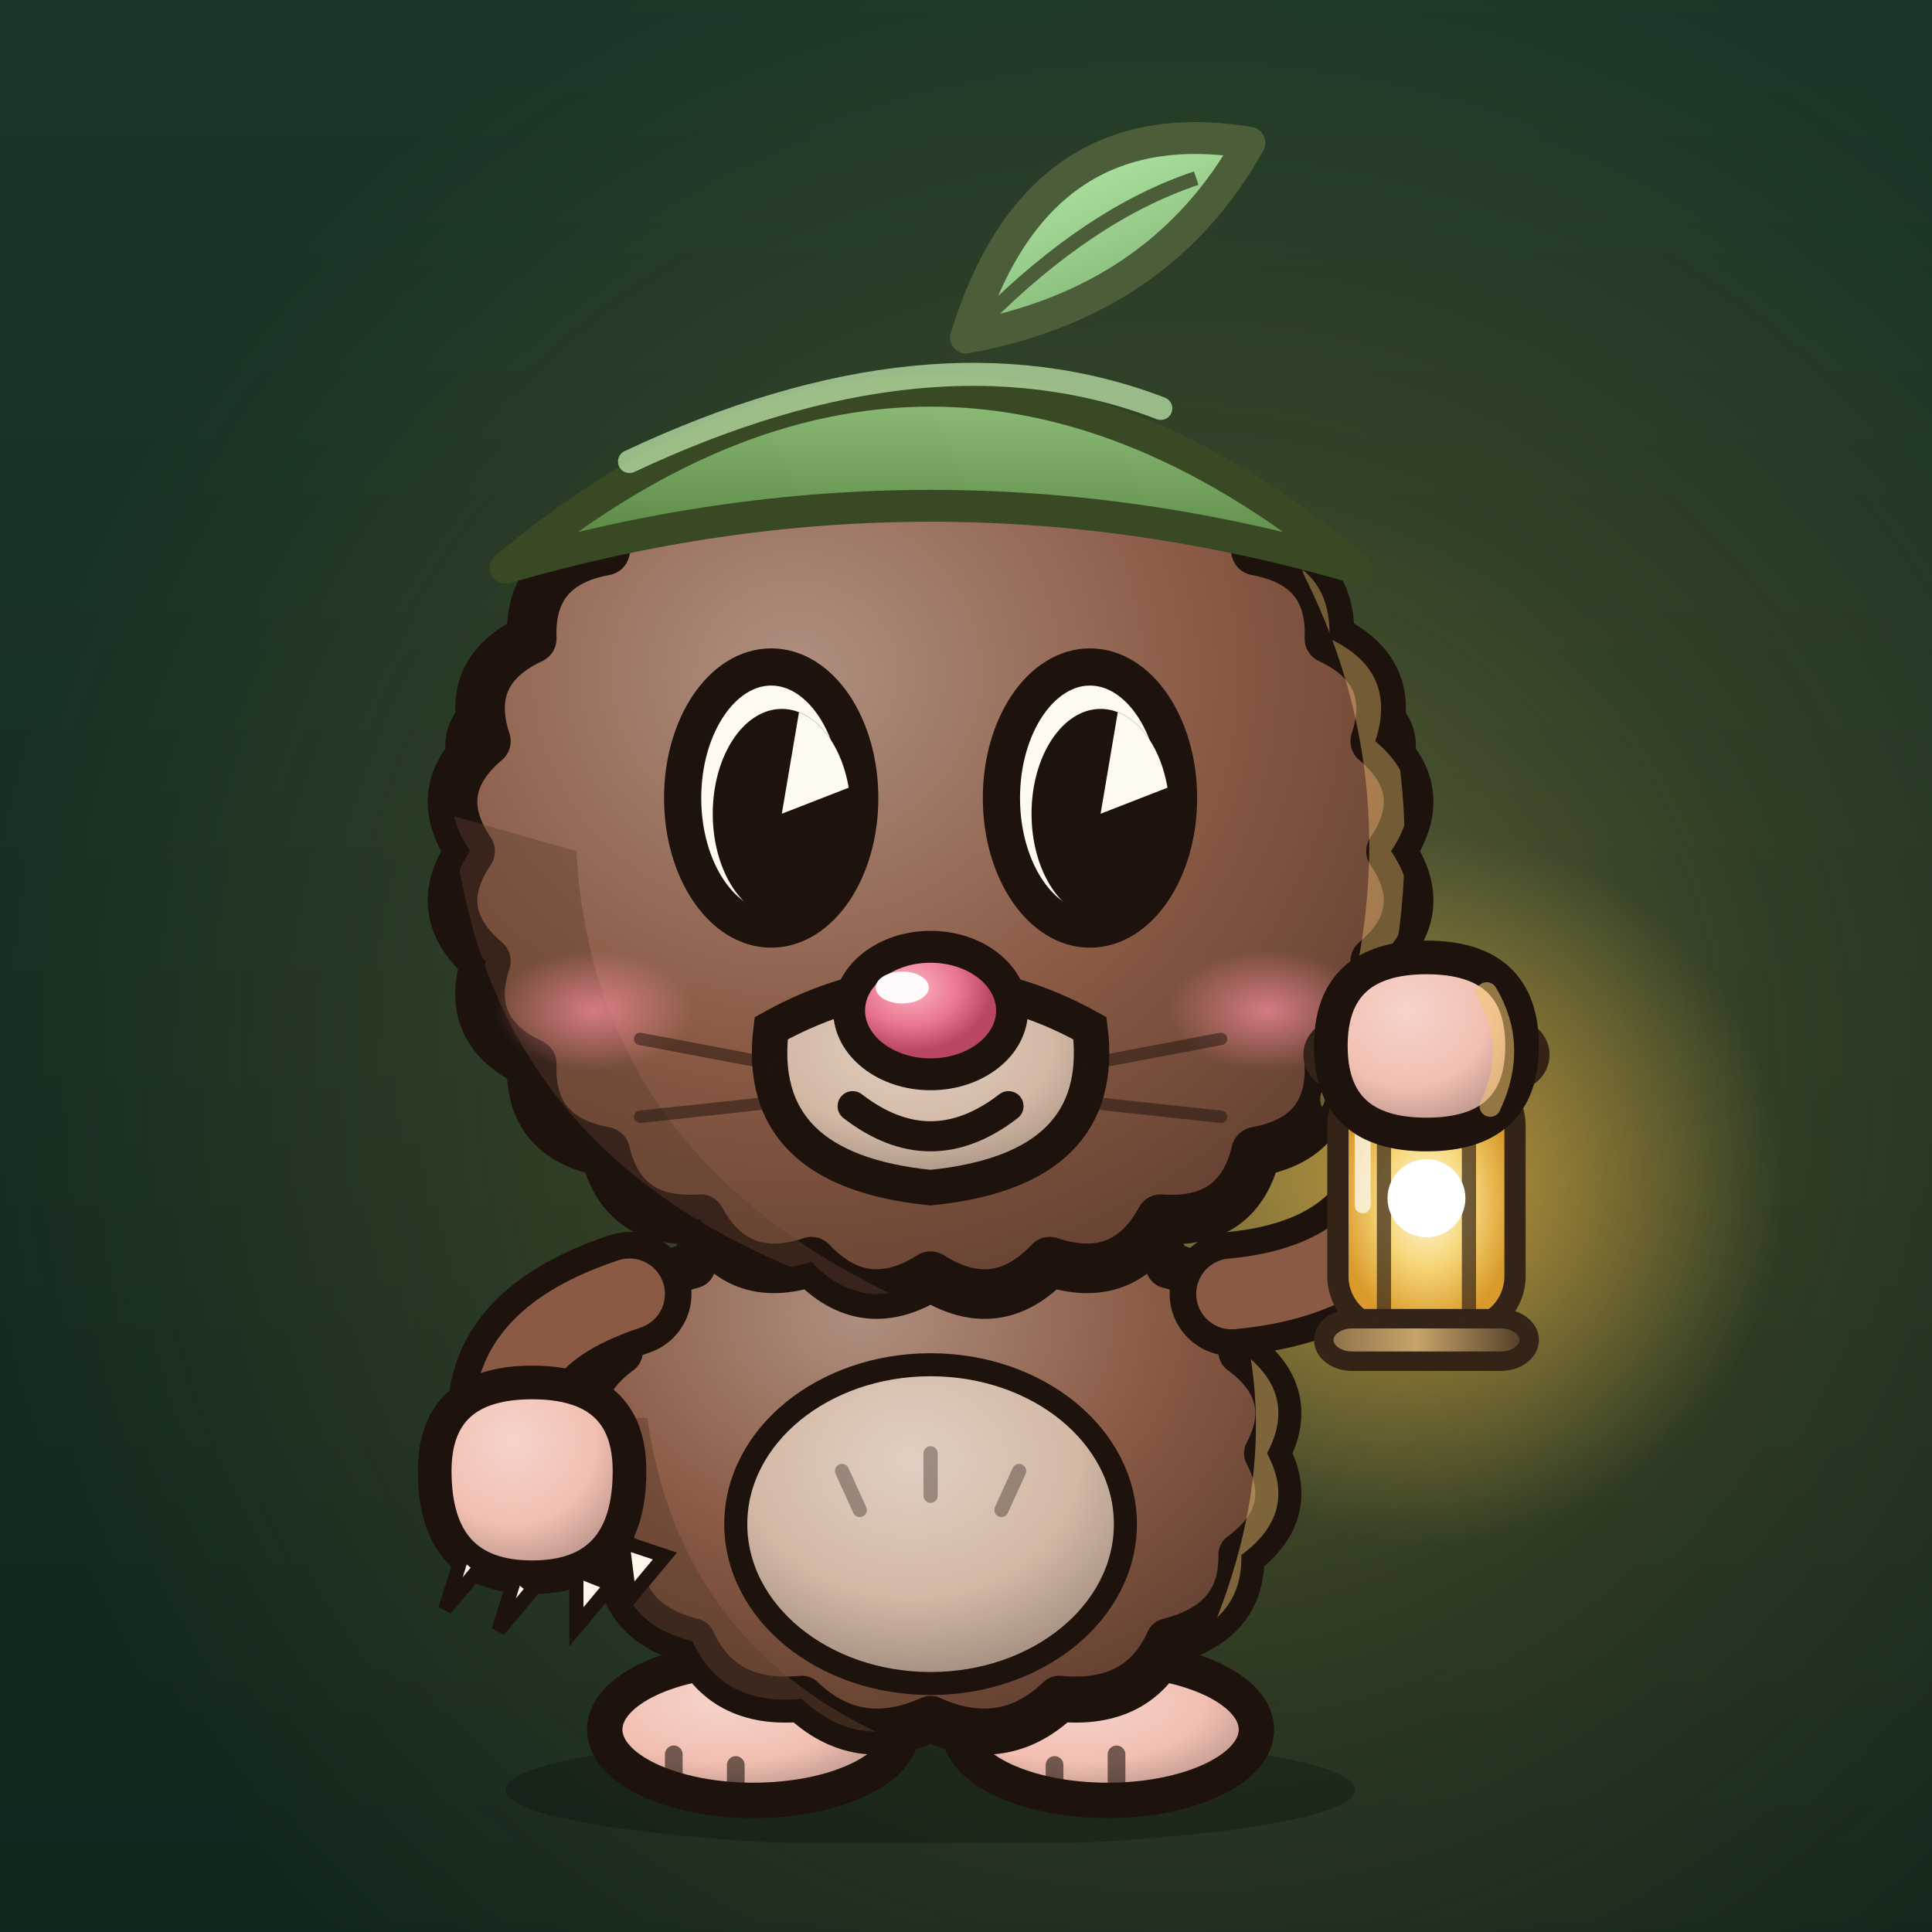
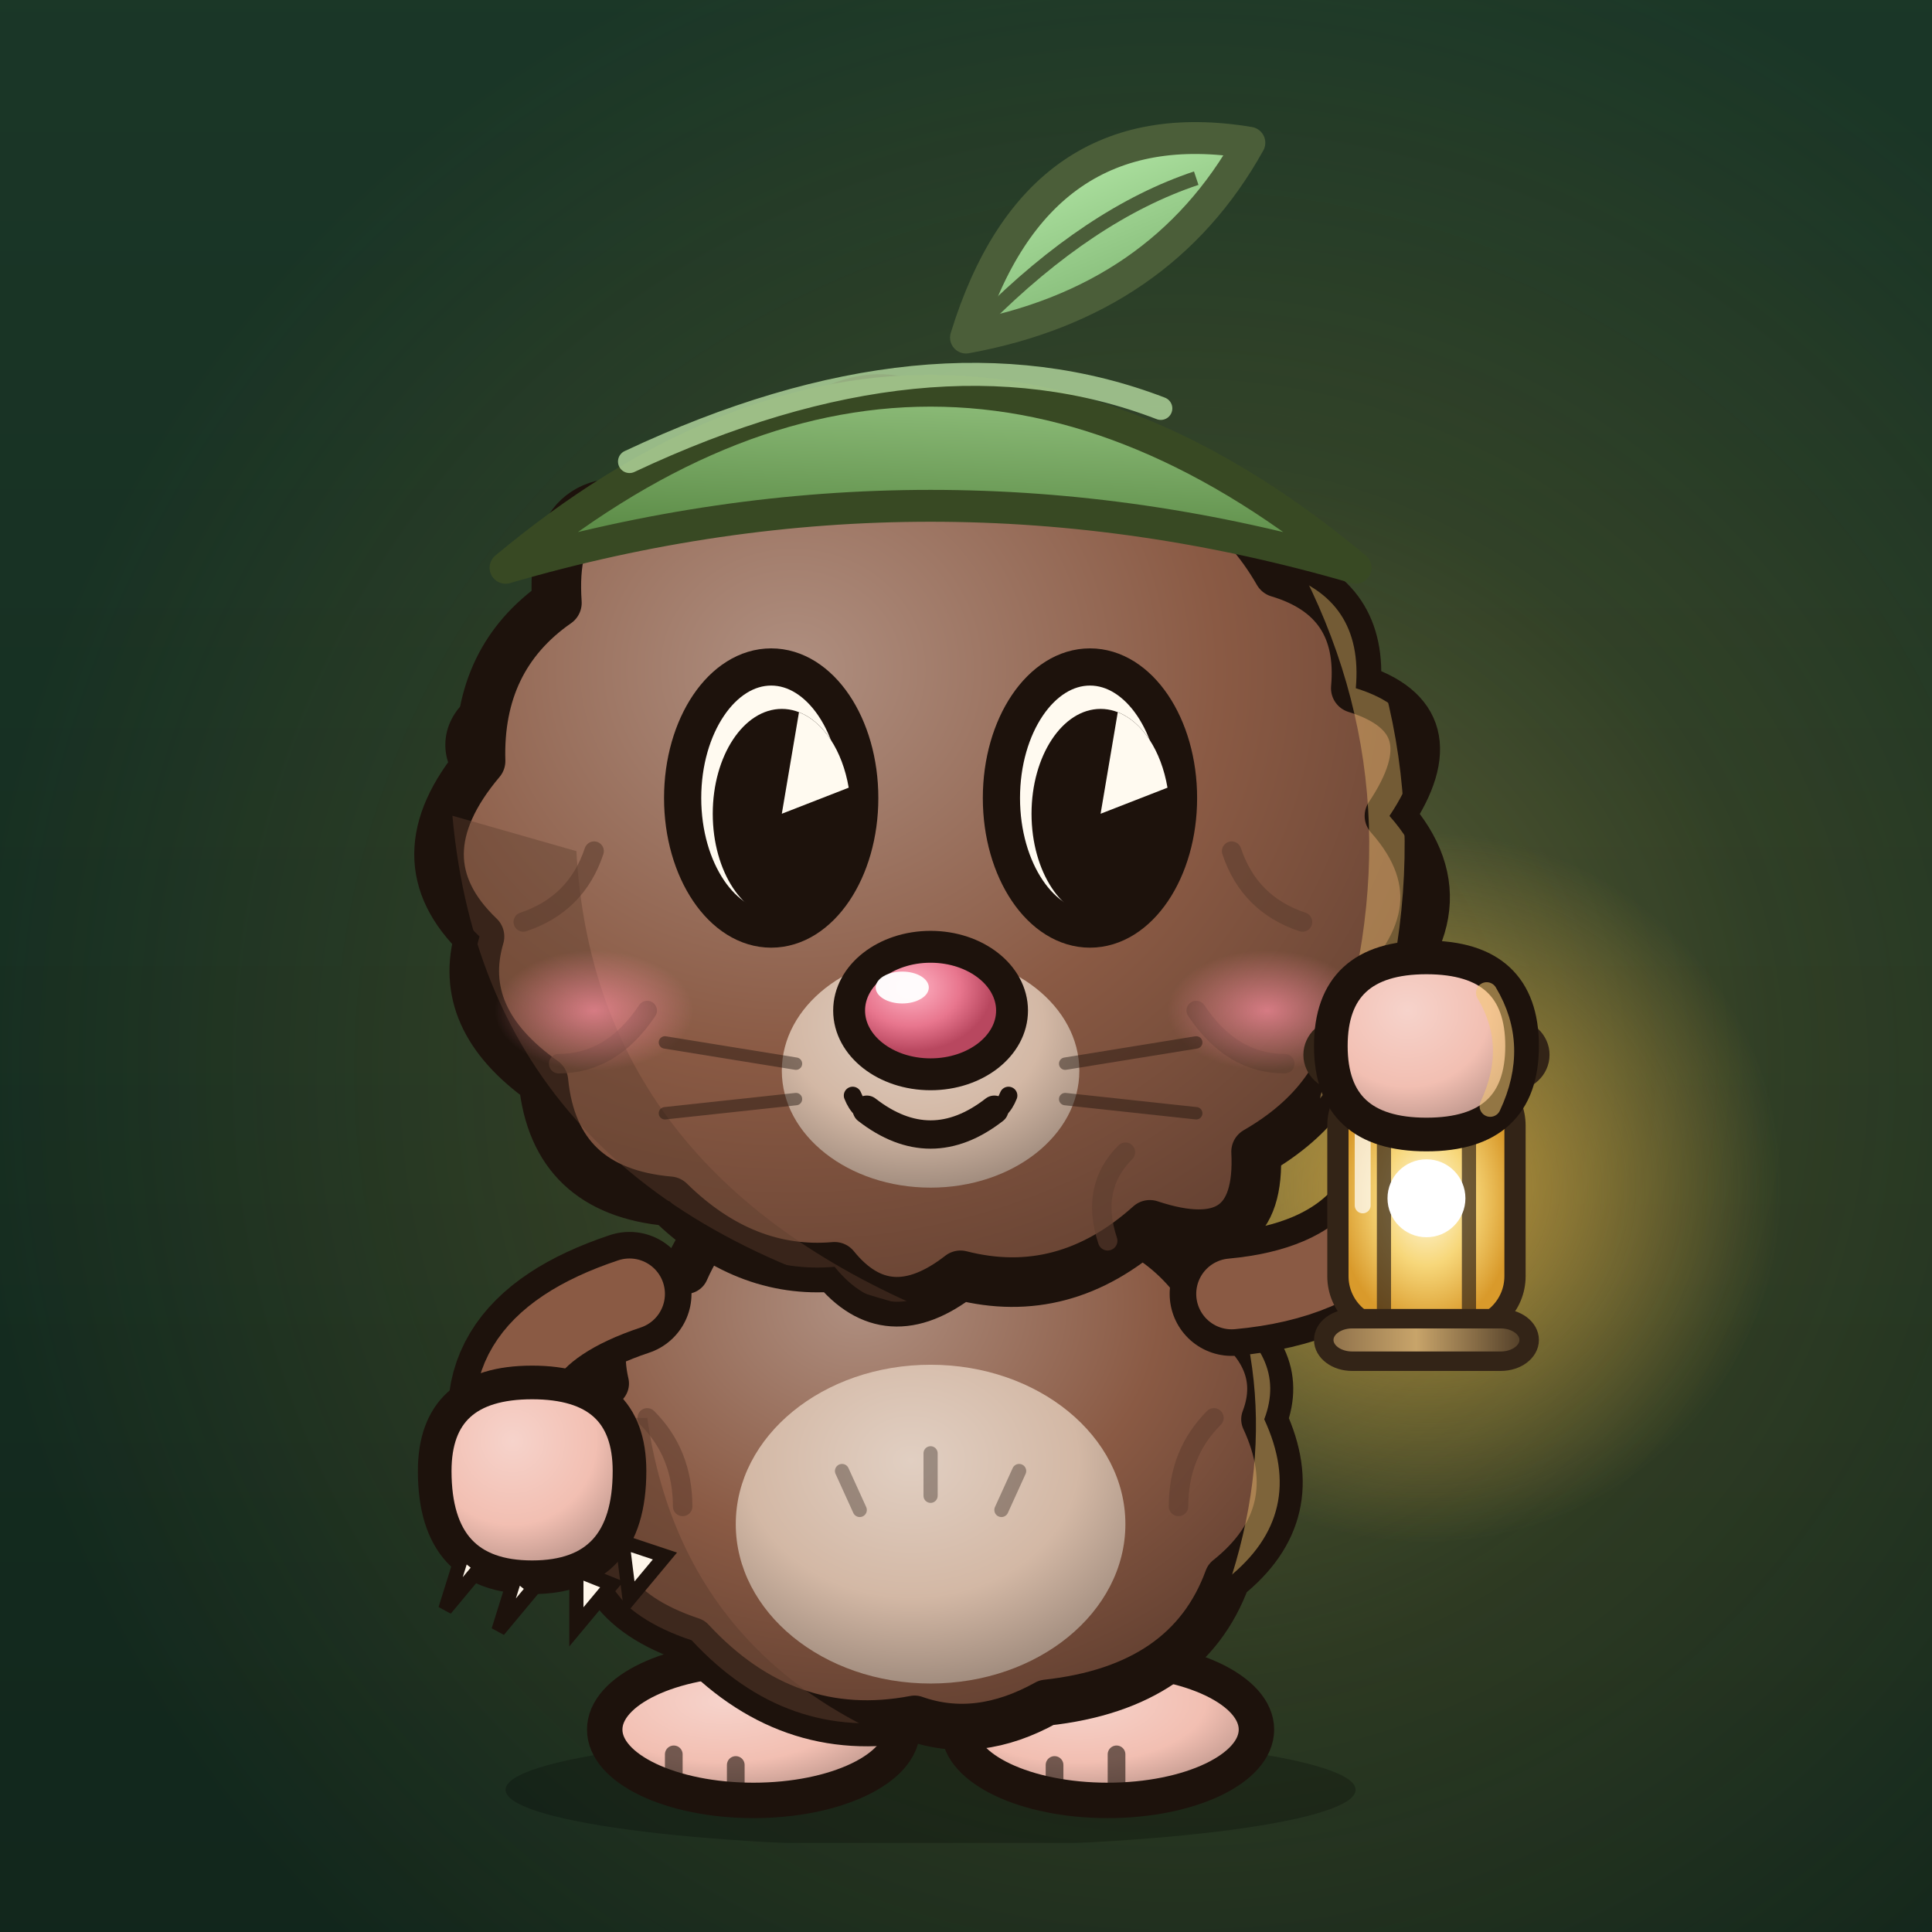
<svg xmlns="http://www.w3.org/2000/svg" viewBox="18 18 72 72">
  <defs>
    <linearGradient id="bg" x1="0" y1="1" x2="0" y2="0">
      <stop offset="0" stop-color="#0f2219" />
      <stop offset="1" stop-color="#1d3b2a" />
    </linearGradient>
    <radialGradient id="glow">
      <stop offset="0" stop-color="#ffd27a" stop-opacity=".35" />
      <stop offset=".5" stop-color="#f0b543" stop-opacity=".12" />
      <stop offset="1" stop-color="#f0b543" stop-opacity="0" />
    </radialGradient>
  </defs>
  <rect width="108" height="108" fill="url(#bg)" />
  <circle cx="62" cy="58" r="46" fill="url(#glow)" />
  <svg x="19.68" y="20.68" width="66" height="66" viewBox="0 0 100 100">
    <defs>
      <radialGradient id="dib0g">
        <stop offset="0" stop-color="#f0b543" stop-opacity=".7" />
        <stop offset="1" stop-color="#f0b543" stop-opacity="0" />
      </radialGradient>
      <radialGradient id="dib0h" cx="0.36" cy="0.3" r=".78">
        <stop offset="0" stop-color="#af8f80" />
        <stop offset=".55" stop-color="#8a5a44" />
        <stop offset="1" stop-color="#613f30" />
      </radialGradient>
      <radialGradient id="dib0b" cx="0.4" cy="0.25" r=".78">
        <stop offset="0" stop-color="#af8f80" />
        <stop offset=".55" stop-color="#8a5a44" />
        <stop offset="1" stop-color="#613f30" />
      </radialGradient>
      <radialGradient id="dib0c" cx="0.45" cy="0.3" r=".78">
        <stop offset="0" stop-color="#e1cfc2" />
        <stop offset=".55" stop-color="#d3b8a5" />
        <stop offset="1" stop-color="#948174" />
      </radialGradient>
      <radialGradient id="dib0p" cx="0.4" cy="0.3" r=".78">
        <stop offset="0" stop-color="#f6d3cb" />
        <stop offset=".55" stop-color="#f2bfb2" />
        <stop offset="1" stop-color="#a9867d" />
      </radialGradient>
      <radialGradient id="dib0n" cx=".38" cy=".32">
        <stop offset="0" stop-color="#ffb3c4" />
        <stop offset=".6" stop-color="#e8768e" />
        <stop offset="1" stop-color="#b8475f" />
      </radialGradient>
      <radialGradient id="dib0k">
        <stop offset="0" stop-color="#ff8fa3" stop-opacity=".7" />
        <stop offset="1" stop-color="#ff8fa3" stop-opacity="0" />
      </radialGradient>
      <clipPath id="dib0B">
-         <path d="M69.00 78.00 Q70.79 81.36 67.55 83.74 Q67.63 87.56 63.44 88.61 Q61.78 92.30 57.27 91.86 Q54.14 94.87 50.00 93.00 Q45.86 94.87 42.73 91.86 Q38.22 92.30 36.56 88.61 Q32.37 87.56 32.45 83.74 Q29.21 81.36 31.00 78.00 Q29.21 74.64 32.45 72.26 Q32.37 68.44 36.56 67.39 Q38.22 63.70 42.73 64.14 Q45.86 61.13 50.00 63.00 Q54.14 61.13 57.27 64.14 Q61.78 63.70 63.44 67.39 Q67.63 68.44 67.55 72.26 Q70.79 74.64 69.00 78.00 Z" />
+         <path d="M68.84 76.08 Q71.32 81.43 66.76 85.06 Q64.52 91.21 56.54 92.08 Q52.66 94.24 49.10 92.98 Q41.89 94.36 36.51 88.56 Q29.80 86.33 31.26 80.46 Q28.82 77.57 31.67 74.06 Q30.57 69.28 36.18 67.70 Q38.89 61.57 45.44 63.44 Q52.54 59.57 57.50 64.22 Q63.13 64.91 65.85 69.73 Q70.24 72.41 68.84 76.08 Z" />
      </clipPath>
      <clipPath id="dib0H">
-         <path d="M76.00 44.00 Q78.36 47.47 75.11 50.21 Q76.42 54.18 72.52 56.00 Q72.69 60.19 68.38 60.97 Q67.41 65.10 63.00 64.78 Q60.94 68.58 56.73 67.18 Q53.73 70.37 50.00 68.00 Q46.27 70.37 43.27 67.18 Q39.06 68.58 37.00 64.78 Q32.59 65.10 31.62 60.97 Q27.31 60.19 27.48 56.00 Q23.58 54.18 24.89 50.21 Q21.64 47.47 24.00 44.00 Q21.64 40.53 24.89 37.79 Q23.58 33.82 27.48 32.00 Q27.31 27.81 31.62 27.03 Q32.59 22.90 37.00 23.22 Q39.06 19.42 43.27 20.82 Q46.27 17.63 50.00 20.00 Q53.73 17.63 56.73 20.82 Q60.94 19.42 63.00 23.22 Q67.41 22.90 68.38 27.03 Q72.69 27.81 72.52 32.00 Q76.42 33.82 75.11 37.79 Q78.36 40.53 76.00 44.00 Z" />
+         <path d="M75.91 42.01 Q80.74 47.45 73.99 53.25 Q73.34 58.11 68.38 60.97 Q68.70 67.20 62.38 65.10 Q57.53 69.45 51.69 67.95 Q47.57 71.16 44.58 67.47 Q39.48 67.91 35.26 63.77 Q28.75 63.20 28.14 56.99 Q23.16 53.46 24.53 48.82 Q19.93 44.43 24.59 38.91 Q24.42 33.10 28.90 29.98 Q28.43 23.03 34.67 24.62 Q37.48 20.29 41.46 21.33 Q46.57 16.36 50.99 20.02 Q57.10 18.34 60.68 22.12 Q66.54 22.88 69.64 28.27 Q74.47 29.71 74.01 34.80 Q79.58 36.53 75.91 42.01 Z" />
      </clipPath>
    </defs>
    <ellipse cx="50" cy="97" rx="24" ry="3.2" fill="#000" opacity=".24" />
    <circle cx="78" cy="63" r="20" fill="url(#dib0g)">
      <animate attributeName="r" values="18;21;18" dur="2.6s" repeatCount="indefinite" />
    </circle>
    <g>
      <animateTransform attributeName="transform" type="translate" values="0 0;0 -1.4;0 0" dur="3.2s" repeatCount="indefinite" calcMode="spline" keySplines=".45 0 .55 1;.45 0 .55 1" />
      <ellipse cx="40" cy="93.6" rx="8.4" ry="4" fill="url(#dib0p)" stroke="#1d120c" stroke-width="2" />
      <ellipse cx="60" cy="93.6" rx="8.4" ry="4" fill="url(#dib0p)" stroke="#1d120c" stroke-width="2" />
      <path d="M35.5 95 v1.6 M39 95.6 v1.6 M57 95.6 v1.6 M60.5 95 v1.6" stroke="#1d120c" stroke-width="1" stroke-linecap="round" opacity=".6" />
-       <path d="M69.00 78.00 Q70.79 81.36 67.55 83.74 Q67.63 87.56 63.44 88.61 Q61.78 92.30 57.27 91.86 Q54.14 94.87 50.00 93.00 Q45.86 94.87 42.73 91.86 Q38.22 92.30 36.56 88.61 Q32.37 87.56 32.45 83.74 Q29.21 81.36 31.00 78.00 Q29.21 74.64 32.45 72.26 Q32.37 68.44 36.56 67.39 Q38.22 63.70 42.73 64.14 Q45.86 61.13 50.00 63.00 Q54.14 61.13 57.27 64.14 Q61.78 63.70 63.44 67.39 Q67.63 68.44 67.55 72.26 Q70.79 74.64 69.00 78.00 Z" fill="url(#dib0b)" stroke="#1d120c" stroke-width="2.6" stroke-linejoin="round" />
+       <path d="M68.84 76.08 Q71.32 81.43 66.76 85.06 Q64.52 91.21 56.54 92.08 Q52.66 94.24 49.10 92.98 Q41.89 94.36 36.51 88.56 Q29.80 86.33 31.26 80.46 Q28.82 77.57 31.67 74.06 Q30.57 69.28 36.18 67.70 Q38.89 61.57 45.44 63.44 Q52.54 59.57 57.50 64.22 Q63.13 64.91 65.85 69.73 Q70.24 72.41 68.84 76.08 Z" fill="url(#dib0b)" stroke="#1d120c" stroke-width="2.6" stroke-linejoin="round" />
      <g clip-path="url(#dib0B)">
        <path d="M28 76 Q31 92 50 95 Q36 90 34 76 Z" fill="#5e3d2e" opacity=".5" />
        <path d="M67 66 Q72 77 66 90" stroke="#f4c872" stroke-width="1.8" fill="none" opacity=".45" stroke-linecap="round" />
      </g>
-       <ellipse cx="50" cy="82" rx="11" ry="9" fill="url(#dib0c)" stroke="#1d120c" stroke-width="1.3" />
+       <ellipse cx="50" cy="82" rx="11" ry="9" fill="url(#dib0c)" />
+       <g stroke="#5e3d2e" stroke-width="1.1" fill="none" opacity=".55" stroke-linecap="round">
+         <path d="M34 76 q2 2 2 5 M66 76 q-2 2 -2 5" />
+       </g>
      <g stroke="#1d120c" stroke-width=".8" opacity=".35" stroke-linecap="round">
        <path d="M45 79 l1 2.2 M50 78 v2.4 M55 79 l-1 2.2" />
      </g>
      <ellipse cx="26.8" cy="38" rx="3.4" ry="2.8" fill="#5e3d2e" stroke="#1d120c" stroke-width="1.6" />
      <ellipse cx="73.2" cy="38" rx="3.4" ry="2.8" fill="#5e3d2e" stroke="#1d120c" stroke-width="1.6" />
-       <path d="M76.00 44.00 Q78.36 47.47 75.11 50.21 Q76.42 54.18 72.52 56.00 Q72.69 60.19 68.38 60.97 Q67.41 65.10 63.00 64.78 Q60.94 68.58 56.73 67.18 Q53.73 70.37 50.00 68.00 Q46.27 70.37 43.27 67.18 Q39.06 68.58 37.00 64.78 Q32.59 65.10 31.62 60.97 Q27.31 60.19 27.48 56.00 Q23.58 54.18 24.89 50.21 Q21.64 47.47 24.00 44.00 Q21.64 40.53 24.89 37.79 Q23.58 33.82 27.48 32.00 Q27.31 27.81 31.62 27.03 Q32.59 22.90 37.00 23.22 Q39.06 19.42 43.27 20.82 Q46.27 17.63 50.00 20.00 Q53.73 17.63 56.73 20.82 Q60.94 19.42 63.00 23.22 Q67.41 22.90 68.38 27.03 Q72.69 27.81 72.52 32.00 Q76.42 33.82 75.11 37.79 Q78.36 40.53 76.00 44.00 Z" fill="url(#dib0h)" stroke="#1d120c" stroke-width="2.8" stroke-linejoin="round" />
+       <path d="M75.91 42.01 Q80.74 47.45 73.99 53.25 Q73.34 58.11 68.38 60.97 Q68.70 67.20 62.38 65.10 Q57.53 69.45 51.69 67.95 Q47.57 71.16 44.58 67.47 Q39.48 67.91 35.26 63.77 Q28.75 63.20 28.14 56.99 Q23.16 53.46 24.53 48.82 Q19.93 44.43 24.59 38.91 Q24.42 33.10 28.90 29.98 Q28.43 23.03 34.67 24.62 Q37.48 20.29 41.46 21.33 Q46.57 16.36 50.99 20.02 Q57.10 18.34 60.68 22.12 Q66.54 22.88 69.64 28.27 Q74.47 29.71 74.01 34.80 Q79.58 36.53 75.91 42.01 Z" fill="url(#dib0h)" stroke="#1d120c" stroke-width="2.8" stroke-linejoin="round" />
      <g clip-path="url(#dib0H)">
        <path d="M23 42 Q25 64 50 70 Q31 62 30 44 Z" fill="#5e3d2e" opacity=".42" />
        <path d="M72 28 Q79 42 73 58" stroke="#f4c872" stroke-width="2" fill="none" opacity=".4" stroke-linecap="round" />
        <path d="M35 23 Q43 18 52 19" stroke="#ffffff" stroke-width="2" opacity=".22" fill="none" stroke-linecap="round" />
+         <g stroke="#5e3d2e" stroke-width="1.1" fill="none" opacity=".6" stroke-linecap="round">
+           <path d="M27 48 q3 -1 4 -4 M29 56 q3 0 5 -3 M71 48 q-3 -1 -4 -4 M70 56 q-3 0 -5 -3 M60 66 q-1 -3 1 -5" />
+         </g>
      </g>
      <g transform="translate(41 41)">
        <g>
          <animateTransform attributeName="transform" type="scale" values="1 1;1 1;1 .1;1 1" keyTimes="0;.94;.97;1" dur="4.4s" repeatCount="indefinite" />
          <ellipse rx="5" ry="7.4" fill="#fffaf0" stroke="#1d120c" stroke-width="2.1" />
          <ellipse cx="0.6" cy="0.888" rx="3.9" ry="5.92" fill="#1d120c" />
          <path d="M0.6 0.888 L1.57 -4.846 A3.9 5.92 0 0 1 4.377 -0.584 Z" fill="#fffaf0" />
        </g>
      </g>
      <g transform="translate(59 41)">
        <g>
          <animateTransform attributeName="transform" type="scale" values="1 1;1 1;1 .1;1 1" keyTimes="0;.94;.97;1" dur="4.4s" repeatCount="indefinite" />
          <ellipse rx="5" ry="7.4" fill="#fffaf0" stroke="#1d120c" stroke-width="2.1" />
          <ellipse cx="0.6" cy="0.888" rx="3.9" ry="5.92" fill="#1d120c" />
          <path d="M0.6 0.888 L1.57 -4.846 A3.9 5.92 0 0 1 4.377 -0.584 Z" fill="#fffaf0" />
        </g>
      </g>
      <ellipse cx="31" cy="53" rx="5.6" ry="3.4" fill="url(#dib0k)" />
      <ellipse cx="69" cy="53" rx="5.6" ry="3.4" fill="url(#dib0k)" />
-       <path d="M41 54 Q50 49 59 54 Q60 62 50 63 Q40 62 41 54 Z" fill="url(#dib0c)" stroke="#1d120c" stroke-width="2" />
+       <ellipse cx="50" cy="56.4" rx="8.4" ry="6.6" fill="url(#dib0c)" />
      <ellipse cx="50" cy="53" rx="4.6" ry="3.6" fill="url(#dib0n)" stroke="#1d120c" stroke-width="1.8" />
      <ellipse cx="48.4" cy="51.7" rx="1.5" ry=".9" fill="#fff" opacity=".95" />
-       <path d="M45.6 58.4 Q50 61.8 54.4 58.4" stroke="#1d120c" stroke-width="1.7" fill="none" stroke-linecap="round" />
-       <g stroke="#1d120c" stroke-width=".7" opacity=".5" stroke-linecap="round">
-         <path d="M41 56 L33.6 54.6 M41 58.2 L33.6 59" />
-         <path d="M59 56 L66.4 54.6 M59 58.2 L66.4 59" />
+       <path d="M46.4 58.6 Q50 61.4 53.6 58.6" stroke="#1d120c" stroke-width="1.6" fill="none" stroke-linecap="round" />
+       <path d="M45.6 57.8 q.4 1 1.1 1 M54.4 57.8 q-.4 1 -1.1 1" stroke="#1d120c" stroke-width="1" fill="none" stroke-linecap="round" />
+       <g stroke="#1d120c" stroke-width=".7" opacity=".45" stroke-linecap="round">
+         <path d="M42.4 56 L35 54.8 M42.4 58 L35 58.8" />
+         <path d="M57.6 56 L65 54.8 M57.6 58 L65 58.8" />
      </g>
      <g>
        <animateTransform attributeName="transform" type="rotate" values="-2 50 22;2 50 22;-2 50 22" dur="4s" repeatCount="indefinite" />
        <defs>
          <linearGradient id="dib0tl" gradientTransform="rotate(100 .5 .5)">
            <stop offset="0" stop-color="#8fbe7b" />
            <stop offset="1" stop-color="#53833e" />
          </linearGradient>
          <linearGradient id="dib0ts" gradientTransform="rotate(60 .5 .5)">
            <stop offset="0" stop-color="#b4e8a7" />
            <stop offset="1" stop-color="#79af6c" />
          </linearGradient>
        </defs>
        <path d="M26 28 Q50 8 74 28 Q50 21 26 28 Z" fill="url(#dib0tl)" stroke="#384923" stroke-width="1.8" stroke-linejoin="round" />
        <path d="M33 22 Q50 14 63 19" stroke="#c7f0b0" stroke-width="1.3" fill="none" opacity=".7" stroke-linecap="round" />
        <path d="M52 15 Q56 2 68 4 Q63 13 52 15 Z" fill="url(#dib0ts)" stroke="#4b5e39" stroke-width="1.8" stroke-linejoin="round" />
        <path d="M53 14 Q59 8 65 6" stroke="#4b5e39" stroke-width=".8" fill="none" />
      </g>
      <path d="M33 69 Q24 72 27 79" stroke="#1d120c" stroke-width="7" fill="none" stroke-linecap="round" />
      <path d="M33 69 Q24 72 27 79" stroke="#8a5a44" stroke-width="4" fill="none" stroke-linecap="round" />
      <path d="M22 79 Q22 74 27.5 74 Q33 74 33 79 Q33 85 27.5 85 Q22 85 22 79 Z" fill="url(#dib0p)" stroke="#1d120c" stroke-width="1.9" />
      <g fill="#fff6ea" stroke="#1d120c" stroke-width=".8">
        <path d="M23.6 83.6 l-1 3.2 l2 -2.4 Z" />
        <path d="M26.6 84.8 l-1 3.2 l2 -2.4 Z" />
        <path d="M30 84.6 l0 3.2 l2 -2.4 Z" />
        <path d="M32.6 83 l0.4 3.2 l2 -2.4 Z" />
      </g>
      <path d="M67 69 Q78 68 78 57" stroke="#1d120c" stroke-width="7" fill="none" stroke-linecap="round" />
      <path d="M67 69 Q78 68 78 57" stroke="#8a5a44" stroke-width="4" fill="none" stroke-linecap="round" />
      <g>
        <animateTransform attributeName="transform" type="rotate" values="-4 78 54;4 78 54;-4 78 54" dur="3.2s" repeatCount="indefinite" />
        <g transform="translate(-2 0)">
          <defs>
            <linearGradient id="dib0Lm" x1="0" x2="1">
              <stop offset="0" stop-color="#8a6d48" />
              <stop offset=".45" stop-color="#c8a46a" />
              <stop offset="1" stop-color="#4a3824" />
            </linearGradient>
            <radialGradient id="dib0La">
              <stop offset="0" stop-color="#fffbe6" />
              <stop offset=".5" stop-color="#f7d77a" />
              <stop offset="1" stop-color="#d99a2b" />
            </radialGradient>
          </defs>
          <rect x="75" y="56.5" width="10" height="14.5" rx="3" fill="url(#dib0La)" stroke="#332417" stroke-width="1.2" />
          <rect x="73.6" y="54" width="12.8" height="3" rx="1.6" fill="url(#dib0Lm)" stroke="#332417" stroke-width="1.1" />
          <rect x="74.2" y="70.4" width="11.6" height="2.4" rx="1.6" fill="url(#dib0Lm)" stroke="#332417" stroke-width="1.1" />
          <path d="M77.6 57 V70.4 M82.4 57 V70.4" stroke="#332417" stroke-width=".8" opacity=".7" />
          <circle cx="80" cy="63.6" r="2.2" fill="#fff" />
          <path d="M76.4 59 V64" stroke="#fff" stroke-width=".9" opacity=".7" stroke-linecap="round" />
        </g>
      </g>
      <path d="M72.6 55 Q72.6 50 78 50 Q83.4 50 83.4 55 Q83.4 60 78 60 Q72.6 60 72.6 55 Z" fill="url(#dib0p)" stroke="#1d120c" stroke-width="1.9" />
      <path d="M81.4 52 Q83.2 55 81.6 58.4" stroke="#f4c872" stroke-width="1.2" fill="none" opacity=".55" stroke-linecap="round" />
    </g>
  </svg>
</svg>
